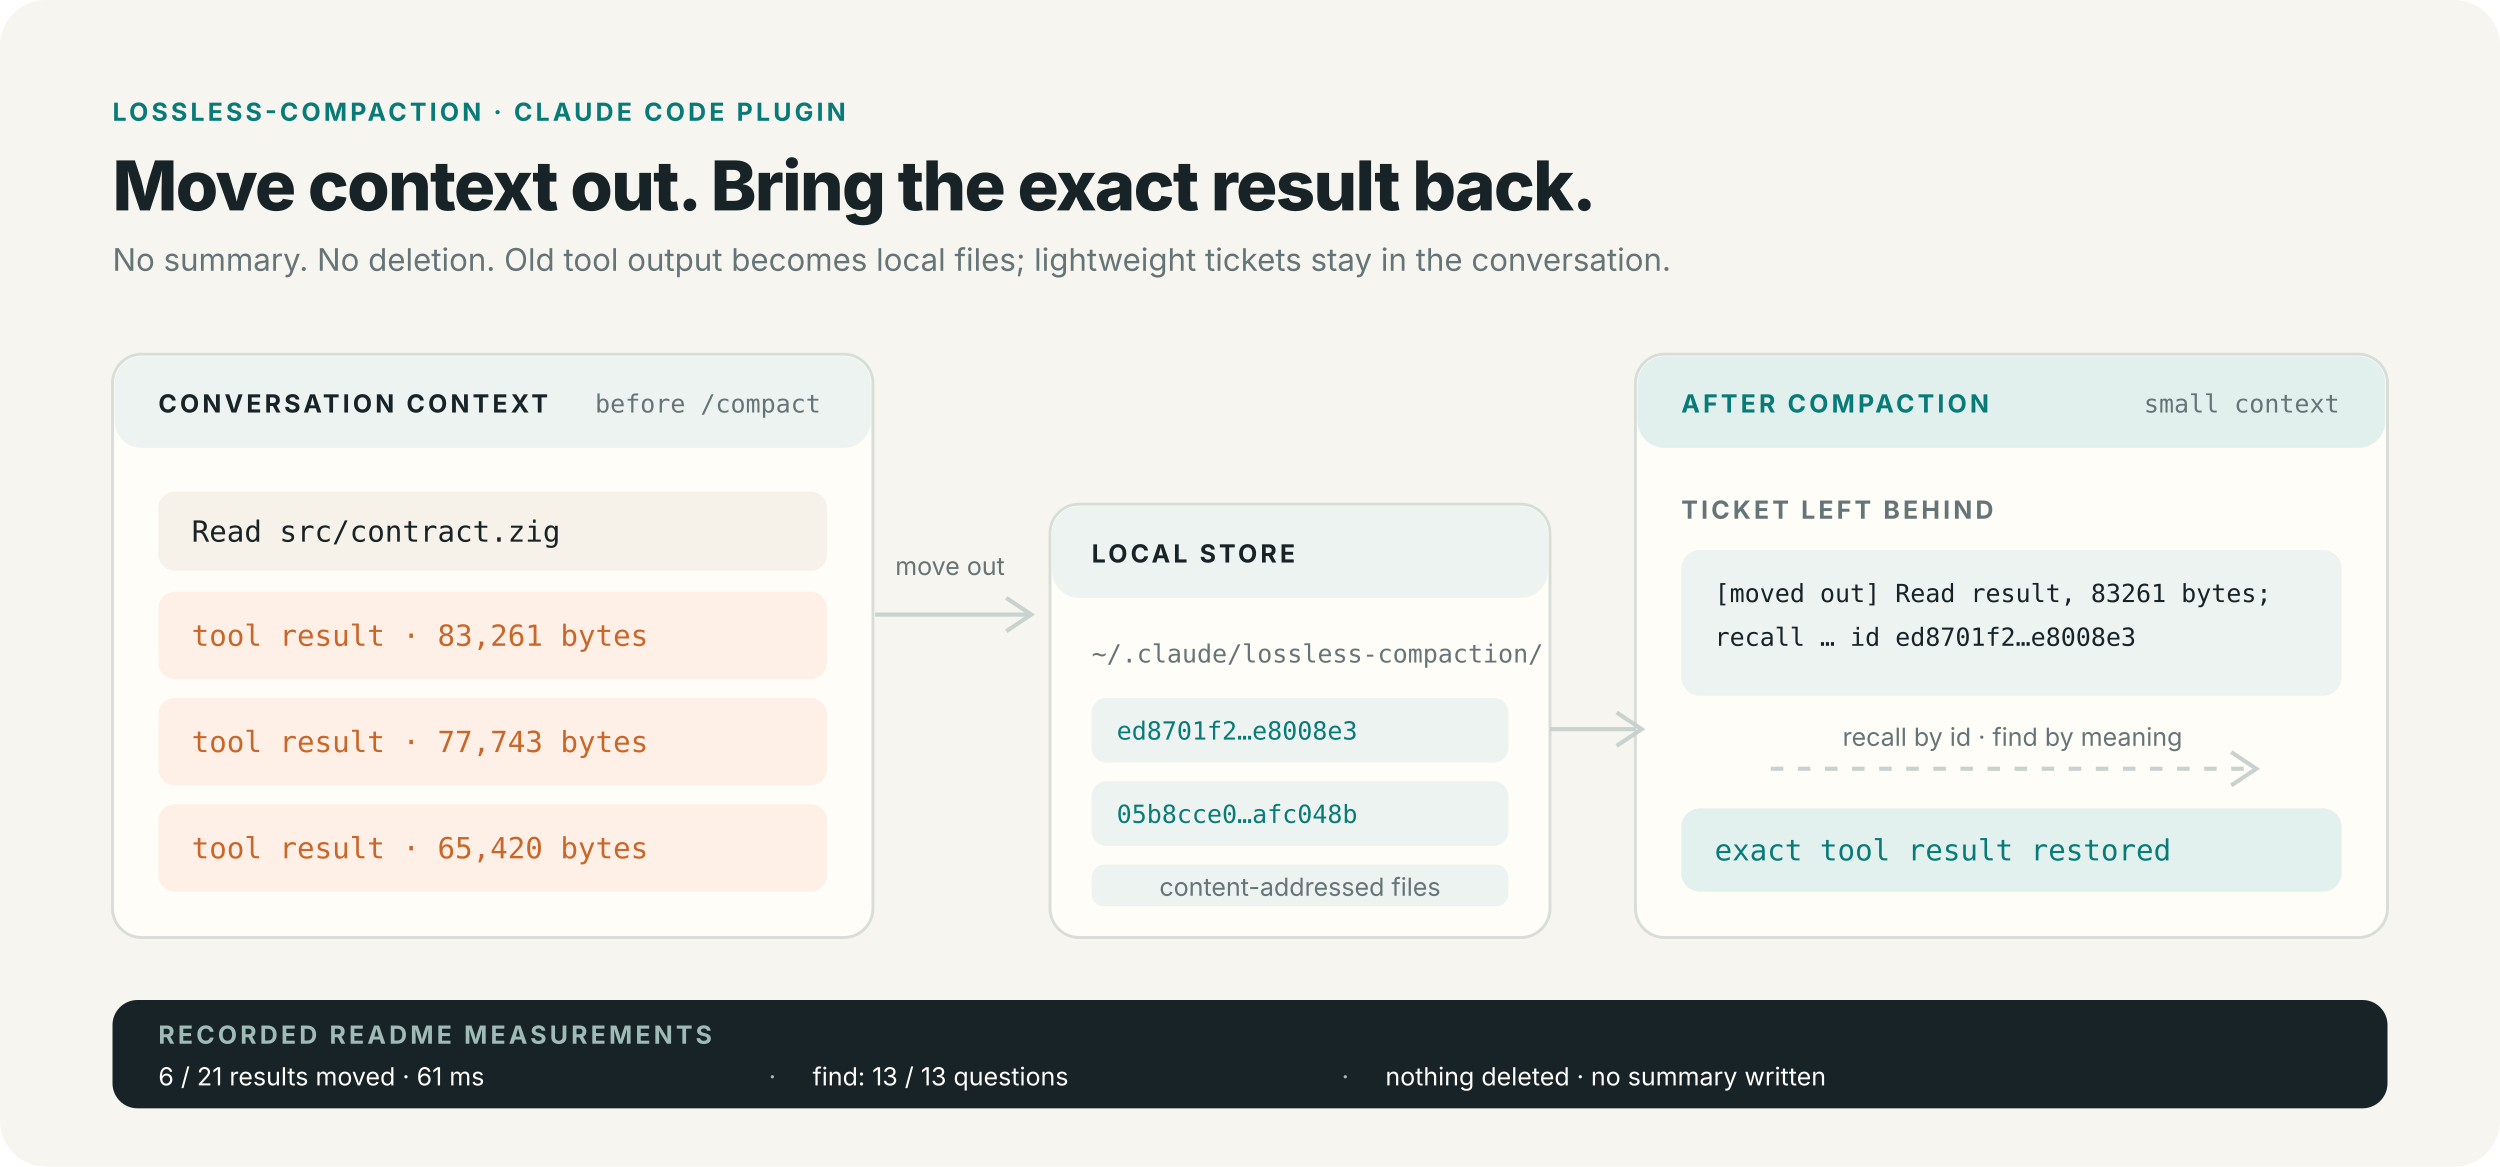
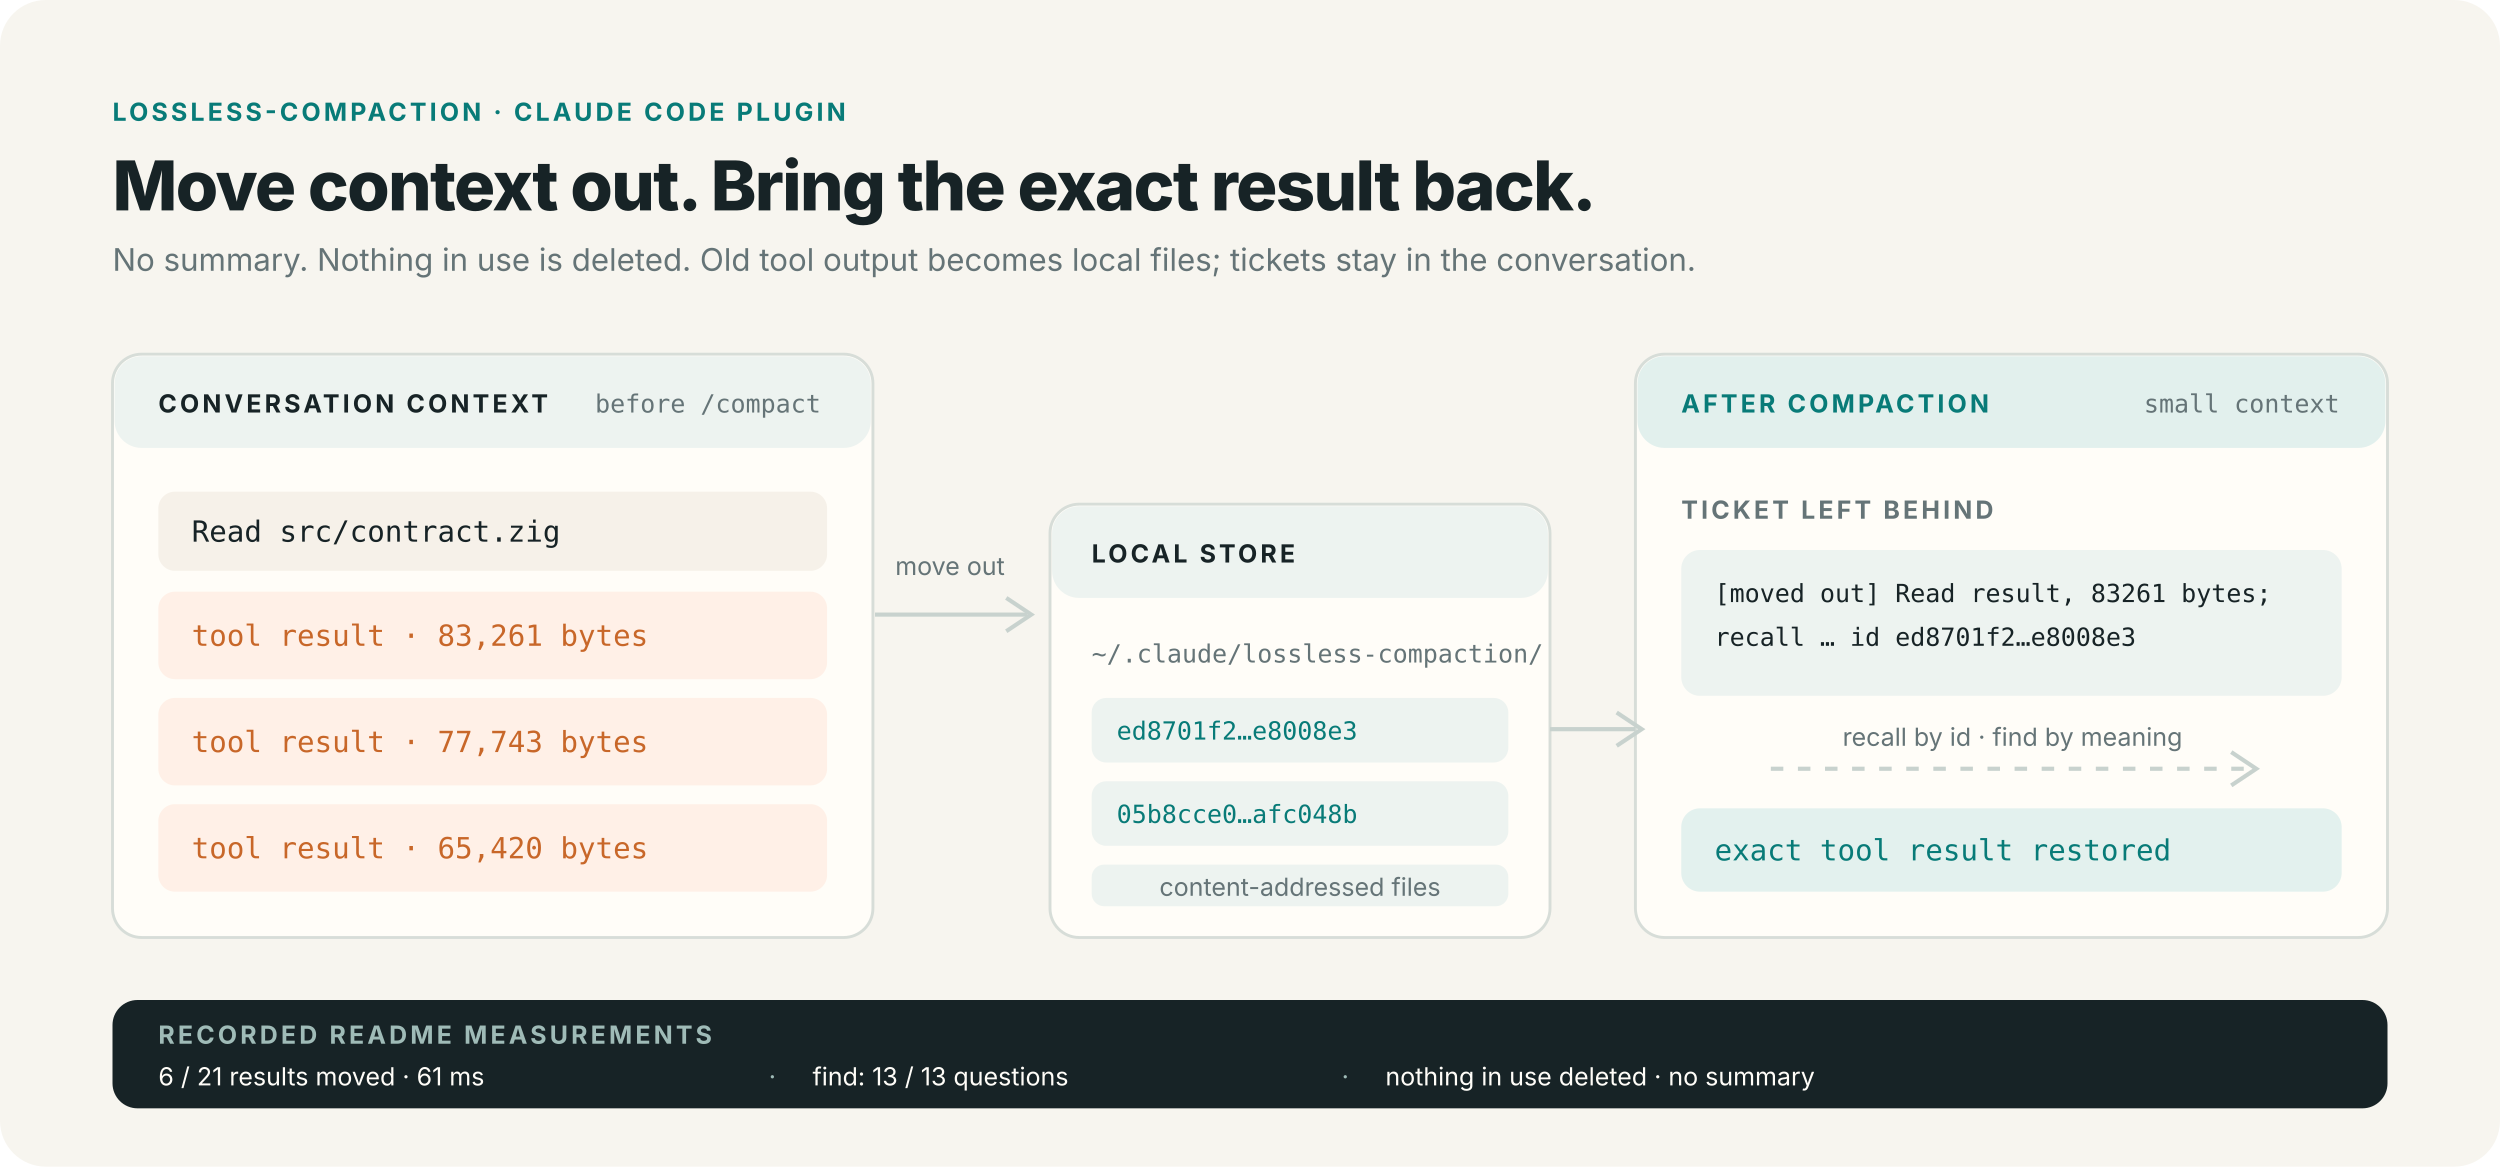
<svg xmlns="http://www.w3.org/2000/svg" viewBox="0 0 1200 560" role="img" aria-labelledby="title desc">
  <style>
:root{color-scheme:light}
.bg{fill:#f7f5ef}.ink{fill:#172326}.muted{fill:#657477}.teal{fill:#087b78}.orange{fill:#c86729}
.card{fill:#fffdf8;stroke:#d7ddd8;stroke-width:1.4}.soft{fill:#edf3f0}.ticket{fill:#e2f0ed}
.line{stroke:#c8d2ce;stroke-width:2;fill:none}.dash{stroke-dasharray:6 7}
.sans{font-family:ui-sans-serif,-apple-system,BlinkMacSystemFont,"Segoe UI",sans-serif}
.mono{font-family:ui-monospace,SFMono-Regular,Menlo,Consolas,monospace}
.label{font-size:12px;font-weight:750;letter-spacing:1.5px}.heading{font-size:33px;font-weight:760;letter-spacing:-.8px}
.sub{font-size:15px}.small{font-size:12px}.body{font-size:14px}.metric{font-size:18px;font-weight:720}
.result{transform-box:fill-box;transform-origin:center}.r1{animation:stash1 9s ease-in-out infinite}.r2{animation:stash2 9s ease-in-out infinite}.r3{animation:stash3 9s ease-in-out infinite}
.recall{animation:recall 9s ease-in-out infinite}.pulse{animation:pulse 9s ease-in-out infinite}
@keyframes stash1{0%,12%{transform:translate(0,0);opacity:1}30%,76%{transform:translate(435px,118px);opacity:.18}90%,100%{transform:translate(0,0);opacity:1}}
@keyframes stash2{0%,17%{transform:translate(0,0);opacity:1}35%,76%{transform:translate(435px,78px);opacity:.18}90%,100%{transform:translate(0,0);opacity:1}}
@keyframes stash3{0%,22%{transform:translate(0,0);opacity:1}40%,76%{transform:translate(435px,38px);opacity:.18}90%,100%{transform:translate(0,0);opacity:1}}
@keyframes recall{0%,48%{opacity:.2;transform:translateX(0)}62%,76%{opacity:1;transform:translateX(0)}90%,100%{opacity:.2;transform:translateX(0)}}
@keyframes pulse{0%,50%,100%{opacity:.35}62%,78%{opacity:1}}
@media (prefers-reduced-motion:reduce){.r1,.r2,.r3,.recall,.pulse{animation:none}}
</style>
  <rect class="bg" width="1200" height="560" rx="22" />
  <g class="sans">
    <text x="54" y="58" class="teal label">LOSSLESS-COMPACTION · CLAUDE CODE PLUGIN</text>
    <text x="54" y="101" class="ink heading">Move context out. Bring the exact result back.</text>
-     <text x="54" y="130" class="muted sub">No summary. No deletion. Old tool output becomes local files; lightweight tickets stay in the conversation.</text>
+     <text x="54" y="130" class="muted sub">No summary. Nothing in use is deleted. Old tool output becomes local files; tickets stay in the conversation.</text>
    <g transform="translate(54 170)">
      <rect class="card" width="365" height="280" rx="14" />
      <rect class="soft" x="1" y="1" width="363" height="44" rx="13" />
      <text x="22" y="28" class="ink label">CONVERSATION CONTEXT</text>
      <text x="340" y="28" text-anchor="end" class="muted small mono">before /compact</text>
      <rect x="22" y="66" width="321" height="38" rx="8" fill="#f6f1e9" />
      <text x="38" y="90" class="ink body mono">Read src/contract.zig</text>
      <g class="result r1">
        <rect x="22" y="114" width="321" height="42" rx="8" fill="#fff0e7" />
        <text x="38" y="140" class="orange body mono">tool result · 83,261 bytes</text>
      </g>
      <g class="result r2">
        <rect x="22" y="165" width="321" height="42" rx="8" fill="#fff0e7" />
        <text x="38" y="191" class="orange body mono">tool result · 77,743 bytes</text>
      </g>
      <g class="result r3">
        <rect x="22" y="216" width="321" height="42" rx="8" fill="#fff0e7" />
        <text x="38" y="242" class="orange body mono">tool result · 65,420 bytes</text>
      </g>
    </g>
    <g transform="translate(504 242)">
      <rect class="card" width="240" height="208" rx="14" />
      <rect class="soft" x="1" y="1" width="238" height="44" rx="13" />
      <text x="20" y="28" class="ink label">LOCAL STORE</text>
      <text x="20" y="76" class="muted small mono">~/.claude/lossless-compaction/</text>
      <rect x="20" y="93" width="200" height="31" rx="7" fill="#edf3f0" />
      <text x="32" y="113" class="teal small mono">ed8701f2…e8008e3</text>
      <rect x="20" y="133" width="200" height="31" rx="7" fill="#edf3f0" />
      <text x="32" y="153" class="teal small mono">05b8cce0…afc048b</text>
      <rect x="20" y="173" width="200" height="20" rx="6" fill="#edf3f0" />
      <text x="120" y="188" text-anchor="middle" class="muted small">content-addressed files</text>
    </g>
    <path d="M420 295 C452 295 469 295 493 295" class="line" />
    <path d="M483 287 L495 295 L483 303" class="line" />
    <text x="456" y="276" text-anchor="middle" class="muted small">move out</text>
    <g transform="translate(785 170)">
      <rect class="card" width="361" height="280" rx="14" />
      <rect class="ticket" x="1" y="1" width="359" height="44" rx="13" />
      <text x="22" y="28" class="teal label">AFTER COMPACTION</text>
      <text x="338" y="28" text-anchor="end" class="muted small mono">small context</text>
      <text x="22" y="79" class="muted label">TICKET LEFT BEHIND</text>
      <rect x="22" y="94" width="317" height="70" rx="9" fill="#edf3f0" />
      <text x="38" y="119" class="ink small mono">[moved out] Read result, 83261 bytes;</text>
      <text x="38" y="140" class="ink small mono">recall … id ed8701f2…e8008e3</text>
      <path d="M65 199 H296" class="line dash recall" />
      <path d="M286 191 L298 199 L286 207" class="line recall" />
      <text x="181" y="188" text-anchor="middle" class="muted small">recall by id · find by meaning</text>
      <rect x="22" y="218" width="317" height="40" rx="9" fill="#e3f1ee" class="pulse" />
      <text x="38" y="243" class="teal body mono pulse">exact tool result restored</text>
    </g>
    <path d="M744 350 C770 350 777 350 785 350" class="line recall" />
    <path d="M776 342 L788 350 L776 358" class="line recall" />
    <g transform="translate(54 480)">
      <rect fill="#172326" width="1092" height="52" rx="12" />
      <text x="22" y="21" fill="#9fbbb7" class="label">RECORDED README MEASUREMENTS</text>
      <text x="22" y="41" fill="#fffdf8" class="small">6 / 21 results moved · 61 ms</text>
      <text x="315" y="41" fill="#9fbbb7" class="small">·</text>
      <text x="336" y="41" fill="#fffdf8" class="small">find: 13 / 13 questions</text>
      <text x="590" y="41" fill="#9fbbb7" class="small">·</text>
-       <text x="611" y="41" fill="#fffdf8" class="small">nothing deleted · no summary written</text>
+       <text x="611" y="41" fill="#fffdf8" class="small">nothing in use deleted · no summary</text>
    </g>
  </g>
</svg>
